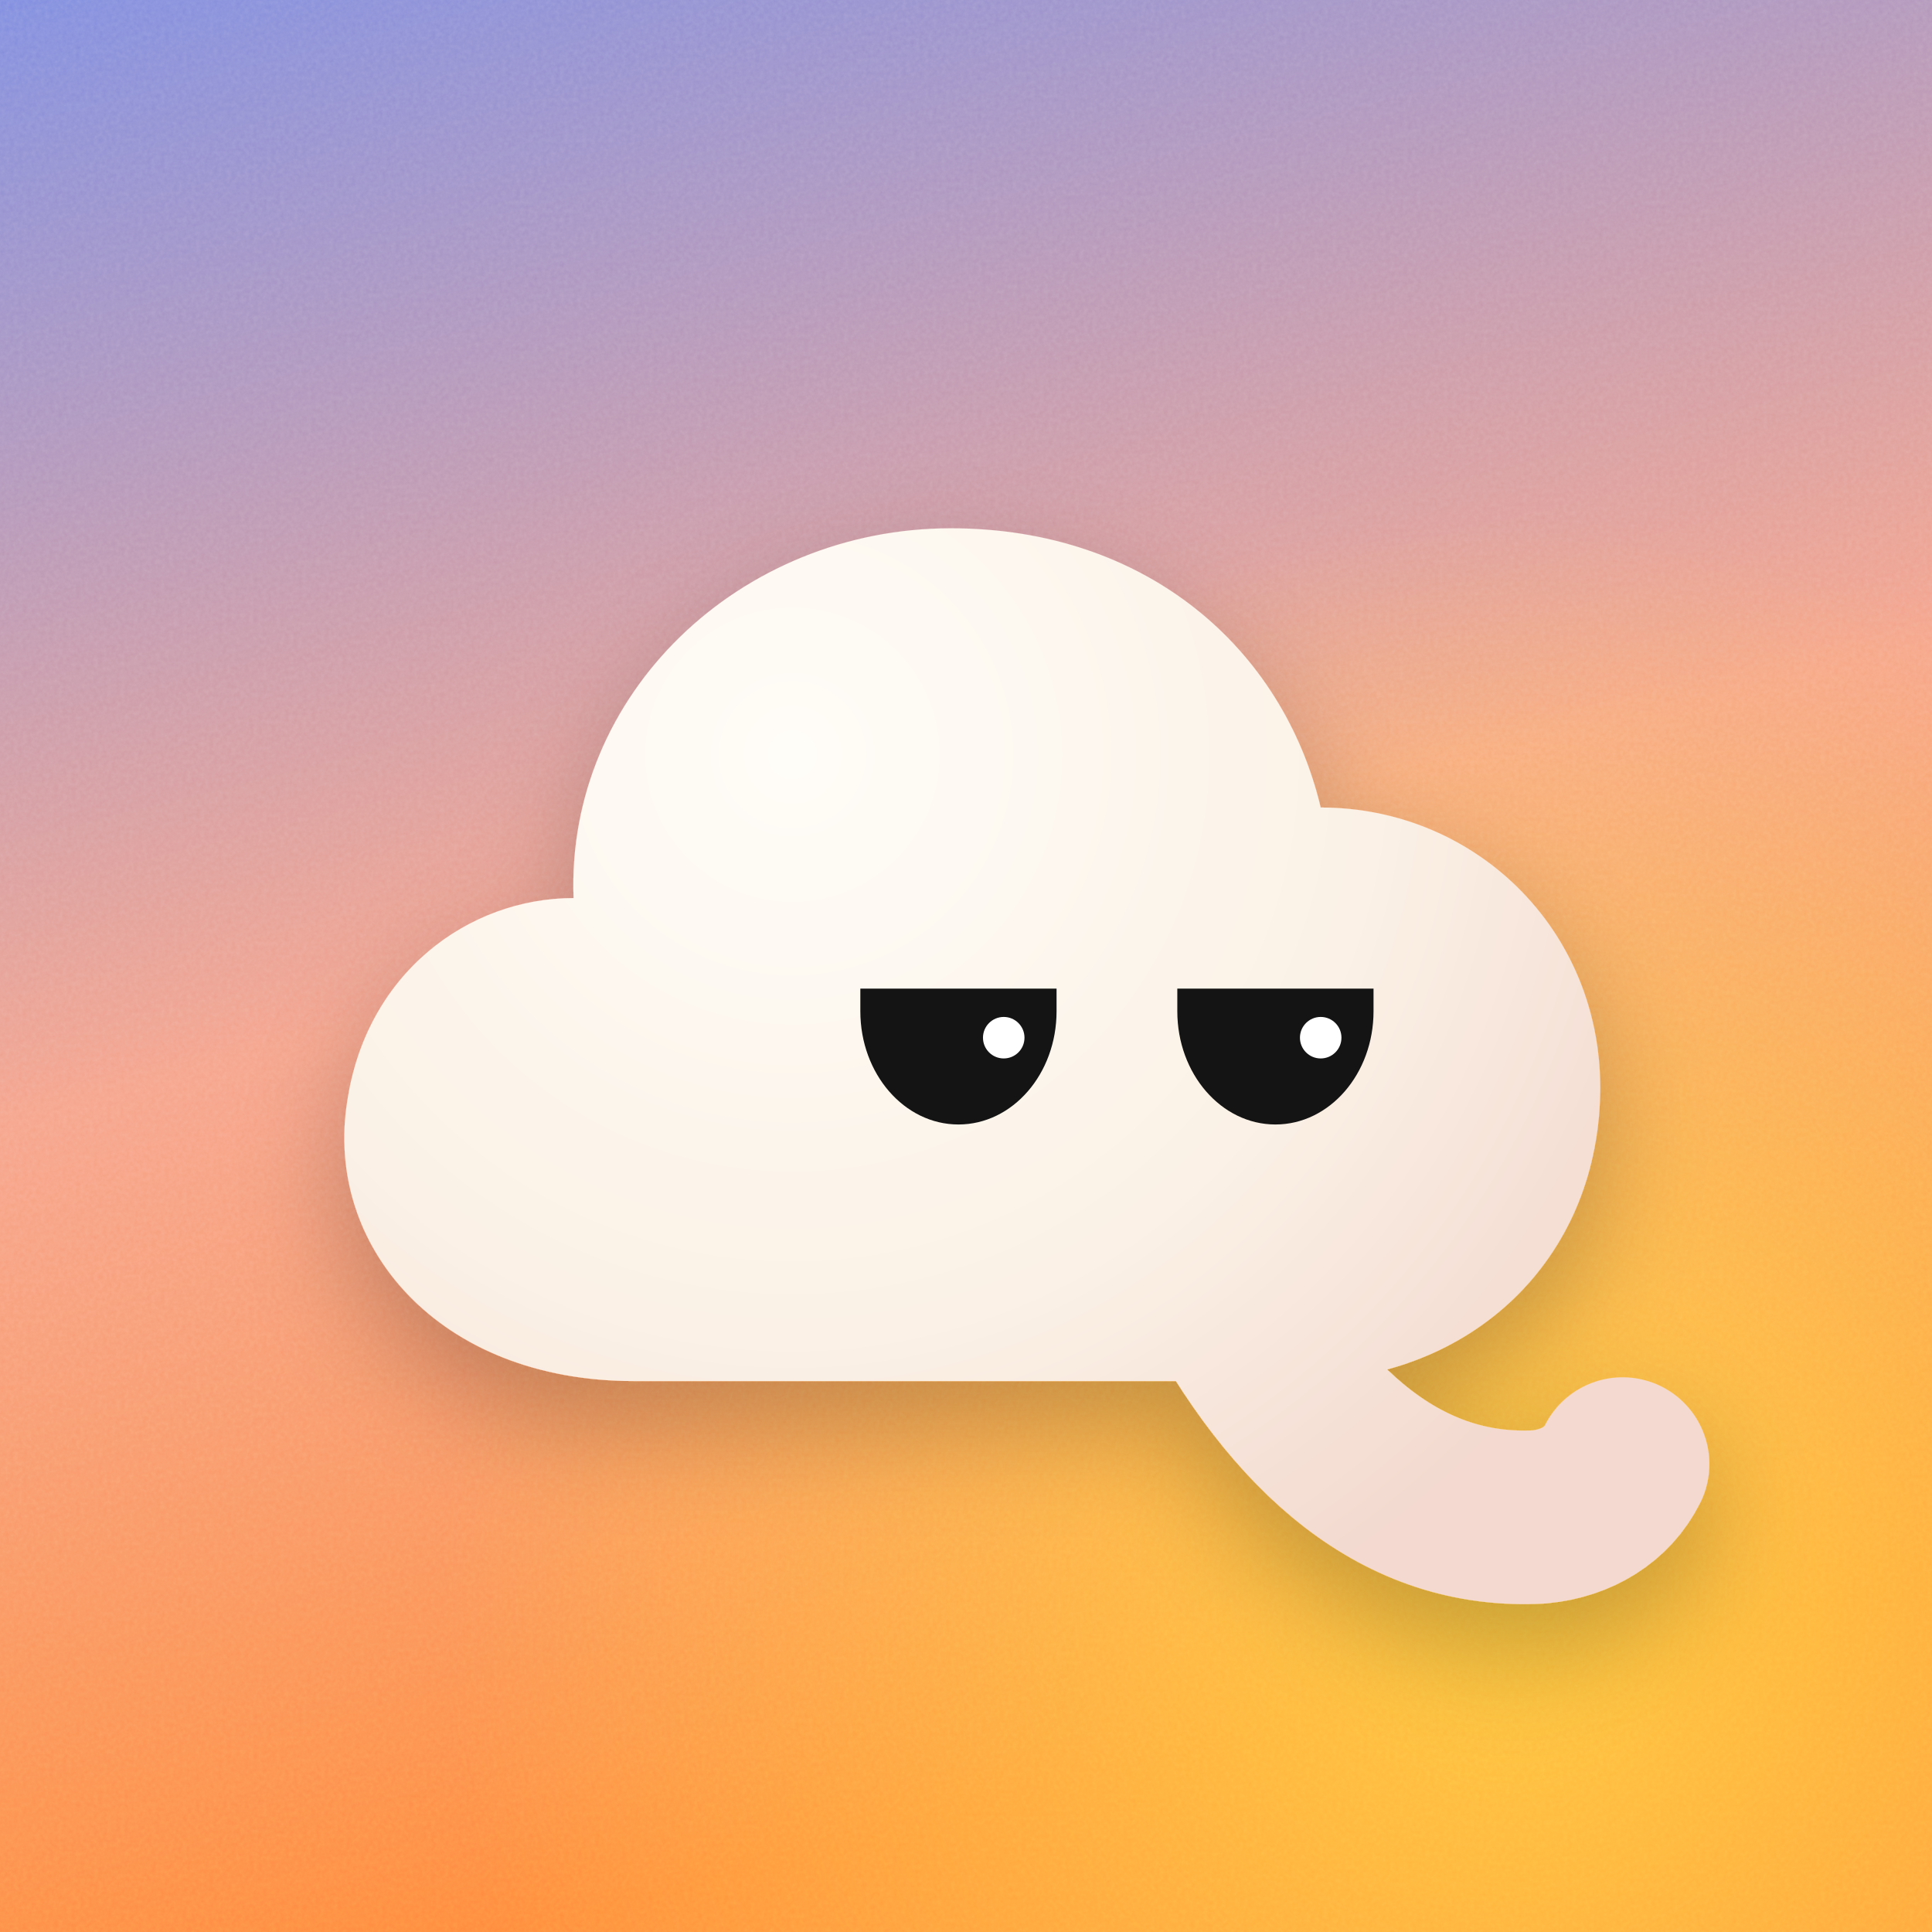
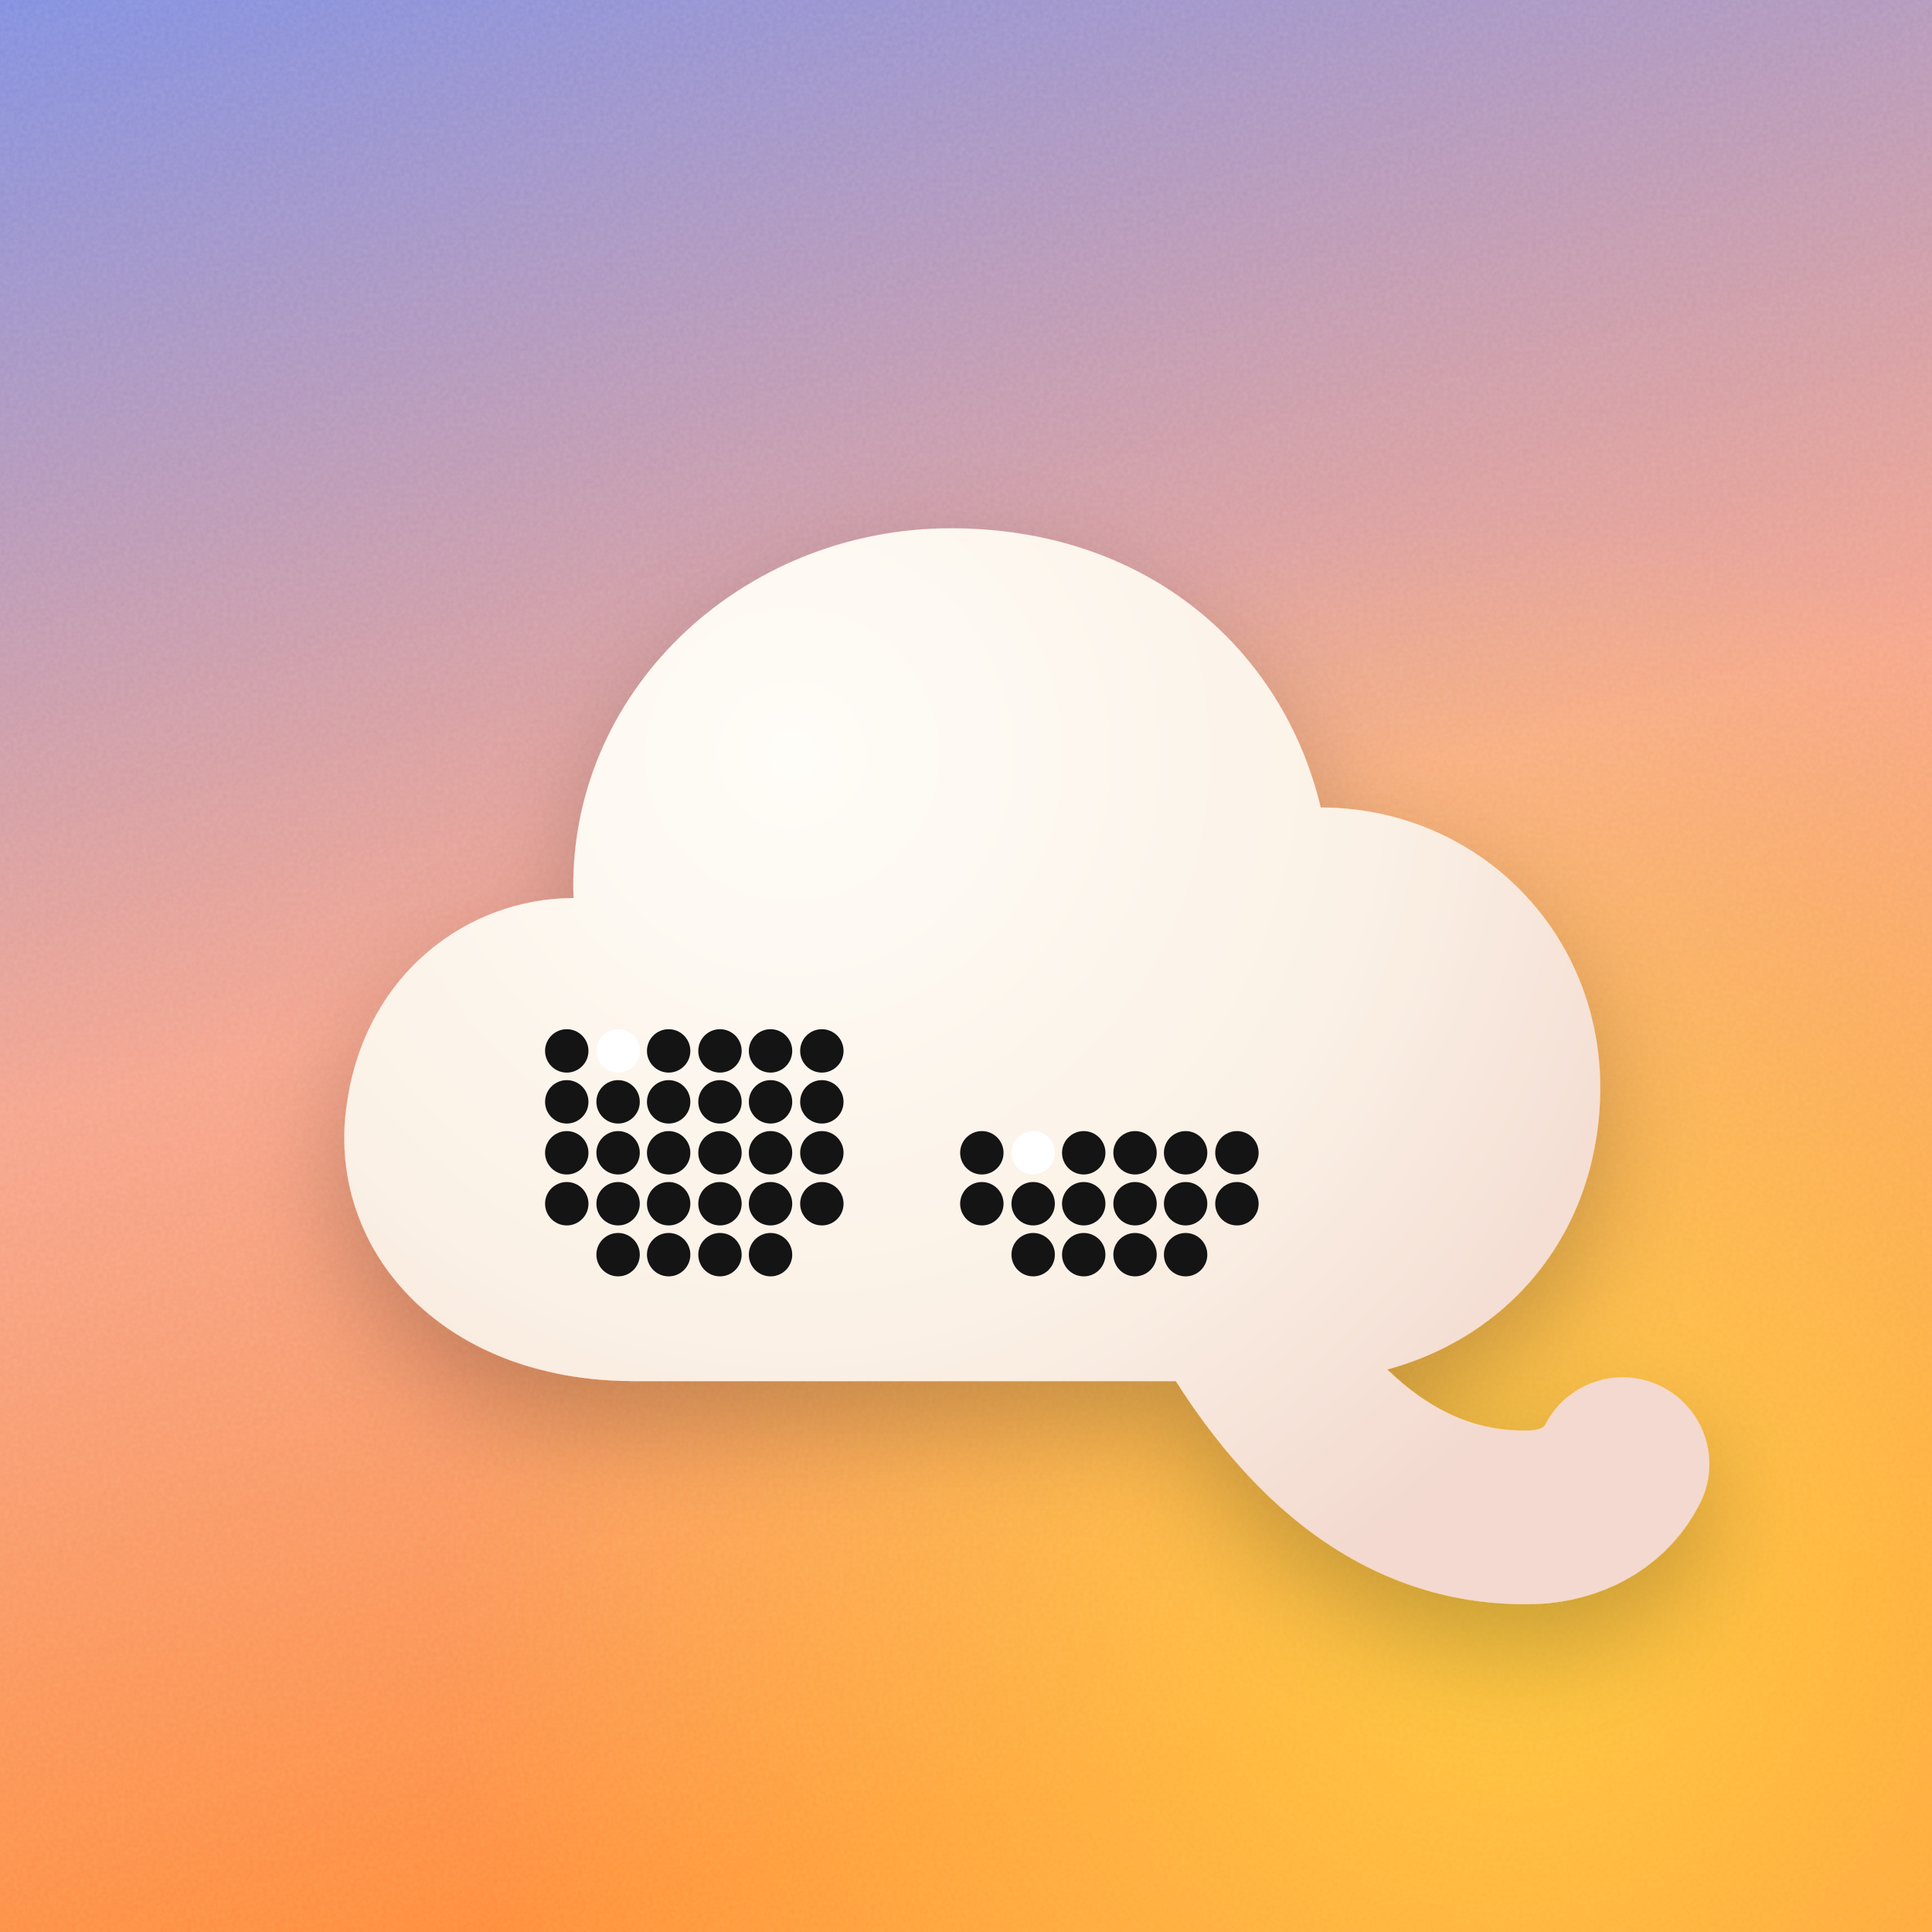
<svg xmlns="http://www.w3.org/2000/svg" viewBox="0 0 512 512">
  <defs>
-     <linearGradient id="sky" x1="0" y1="0" x2="0.25" y2="1">
+     <linearGradient id="sky" x1="0" y1="0" x2=".25" y2="1">
      <stop offset="0" stop-color="#7f8de0" />
-       <stop offset="0.55" stop-color="#f6a38a" />
+       <stop offset=".55" stop-color="#f6a38a" />
      <stop offset="1" stop-color="#ff8a3d" />
    </linearGradient>
-     <radialGradient id="glow" cx="0.78" cy="0.82" r="0.55">
+     <radialGradient id="gl" cx=".78" cy=".82" r=".55">
      <stop offset="0" stop-color="#ffd23f" stop-opacity=".85" />
      <stop offset="1" stop-color="#ffd23f" stop-opacity="0" />
    </radialGradient>
    <radialGradient id="body" gradientUnits="userSpaceOnUse" cx="210" cy="200" r="260">
      <stop offset="0" stop-color="#fffdf8" />
-       <stop offset="0.6" stop-color="#fbf1e6" />
+       <stop offset=".6" stop-color="#fbf1e6" />
      <stop offset="1" stop-color="#f3d9cf" />
    </radialGradient>
    <filter id="soft" x="-30%" y="-30%" width="160%" height="160%">
      <feGaussianBlur in="SourceAlpha" stdDeviation="14" />
      <feOffset dy="12" />
      <feComponentTransfer>
-         <feFuncA type="linear" slope=".22" />
+         <feFuncA type="linear" slope="0.22" />
      </feComponentTransfer>
      <feMerge>
        <feMergeNode />
        <feMergeNode in="SourceGraphic" />
      </feMerge>
    </filter>
    <filter id="grain" x="0" y="0" width="100%" height="100%">
      <feTurbulence type="fractalNoise" baseFrequency=".85" numOctaves="3" stitchTiles="stitch" />
      <feColorMatrix values="0 0 0 0 .5  0 0 0 0 .5  0 0 0 0 .5  0 0 0 .55 0" />
    </filter>
+     <filter id="glow" x="-50%" y="-50%" width="200%" height="200%">
+       <feGaussianBlur stdDeviation="6" result="b" />
+       <feMerge>
+         <feMergeNode in="b" />
+         <feMergeNode in="SourceGraphic" />
+       </feMerge>
+     </filter>
  </defs>
  <rect width="512" height="512" fill="url(#sky)" />
-   <rect width="512" height="512" fill="url(#glow)" />
-   <rect width="512" height="512" filter="url(#grain)" style="mix-blend-mode:overlay" opacity=".55" />
+   <rect width="512" height="512" fill="url(#gl)" />
+   <rect width="512" height="512" filter="url(#grain)" style="mix-blend-mode:overlay" opacity=".5" />
  <g filter="url(#soft)" fill="url(#body)">
-     <path d="M168 366              C 116 366 86 330 92 292              C 97 258 124 238 152 238              C 150 184 196 140 252 140              C 304 140 340 172 350 214              C 392 214 426 248 424 292              C 422 336 388 366 344 366              Z" />
+     <path d="M168 366 C 116 366 86 330 92 292 C 97 258 124 238 152 238 C 150 184 196 140 252 140 C 304 140 340 172 350 214 C 392 214 426 248 424 292 C 422 336 388 366 344 366 Z" />
    <path d="M322 338 C 344 380 372 404 408 402 C 418 401 426 396 430 388" fill="none" stroke="url(#body)" stroke-width="46" stroke-linecap="round" />
  </g>
  <g fill="#141414">
-     <path d="M206 262 h52 v6 a26 30 0 0 1 -52 0 z" transform="translate(22 0)" />
-     <path d="M290 262 h52 v6 a26 30 0 0 1 -52 0 z" transform="translate(22 0)" />
+     <circle cx="150.2" cy="278.5" r="5.75" />
+     <circle cx="177.2" cy="278.5" r="5.75" />
+     <circle cx="190.8" cy="278.5" r="5.75" />
+     <circle cx="204.2" cy="278.5" r="5.75" />
+     <circle cx="217.8" cy="278.5" r="5.75" />
+     <circle cx="150.2" cy="292.0" r="5.75" />
+     <circle cx="163.8" cy="292.0" r="5.75" />
+     <circle cx="177.2" cy="292.0" r="5.75" />
+     <circle cx="190.8" cy="292.0" r="5.75" />
+     <circle cx="204.2" cy="292.0" r="5.75" />
+     <circle cx="217.8" cy="292.0" r="5.75" />
+     <circle cx="150.2" cy="305.5" r="5.75" />
+     <circle cx="163.8" cy="305.5" r="5.75" />
+     <circle cx="177.2" cy="305.5" r="5.75" />
+     <circle cx="190.8" cy="305.5" r="5.75" />
+     <circle cx="204.2" cy="305.5" r="5.75" />
+     <circle cx="217.8" cy="305.5" r="5.75" />
+     <circle cx="150.2" cy="319.0" r="5.75" />
+     <circle cx="163.8" cy="319.0" r="5.75" />
+     <circle cx="177.2" cy="319.0" r="5.75" />
+     <circle cx="190.8" cy="319.0" r="5.75" />
+     <circle cx="204.2" cy="319.0" r="5.75" />
+     <circle cx="217.8" cy="319.0" r="5.75" />
+     <circle cx="163.8" cy="332.5" r="5.75" />
+     <circle cx="177.2" cy="332.5" r="5.75" />
+     <circle cx="190.8" cy="332.5" r="5.75" />
+     <circle cx="204.2" cy="332.5" r="5.75" />
+     <circle cx="260.2" cy="305.5" r="5.75" />
+     <circle cx="287.2" cy="305.5" r="5.75" />
+     <circle cx="300.8" cy="305.5" r="5.75" />
+     <circle cx="314.2" cy="305.5" r="5.75" />
+     <circle cx="327.8" cy="305.5" r="5.75" />
+     <circle cx="260.2" cy="319.0" r="5.75" />
+     <circle cx="273.8" cy="319.0" r="5.75" />
+     <circle cx="287.2" cy="319.0" r="5.75" />
+     <circle cx="300.8" cy="319.0" r="5.75" />
+     <circle cx="314.2" cy="319.0" r="5.75" />
+     <circle cx="327.8" cy="319.0" r="5.75" />
+     <circle cx="273.8" cy="332.5" r="5.75" />
+     <circle cx="287.2" cy="332.5" r="5.75" />
+     <circle cx="300.8" cy="332.5" r="5.75" />
+     <circle cx="314.2" cy="332.5" r="5.75" />
  </g>
  <g fill="#fff">
-     <circle cx="266" cy="275" r="5.5" />
-     <circle cx="350" cy="275" r="5.5" />
+     <circle cx="163.8" cy="278.5" r="5.75" />
+     <circle cx="273.8" cy="305.5" r="5.75" />
  </g>
</svg>
